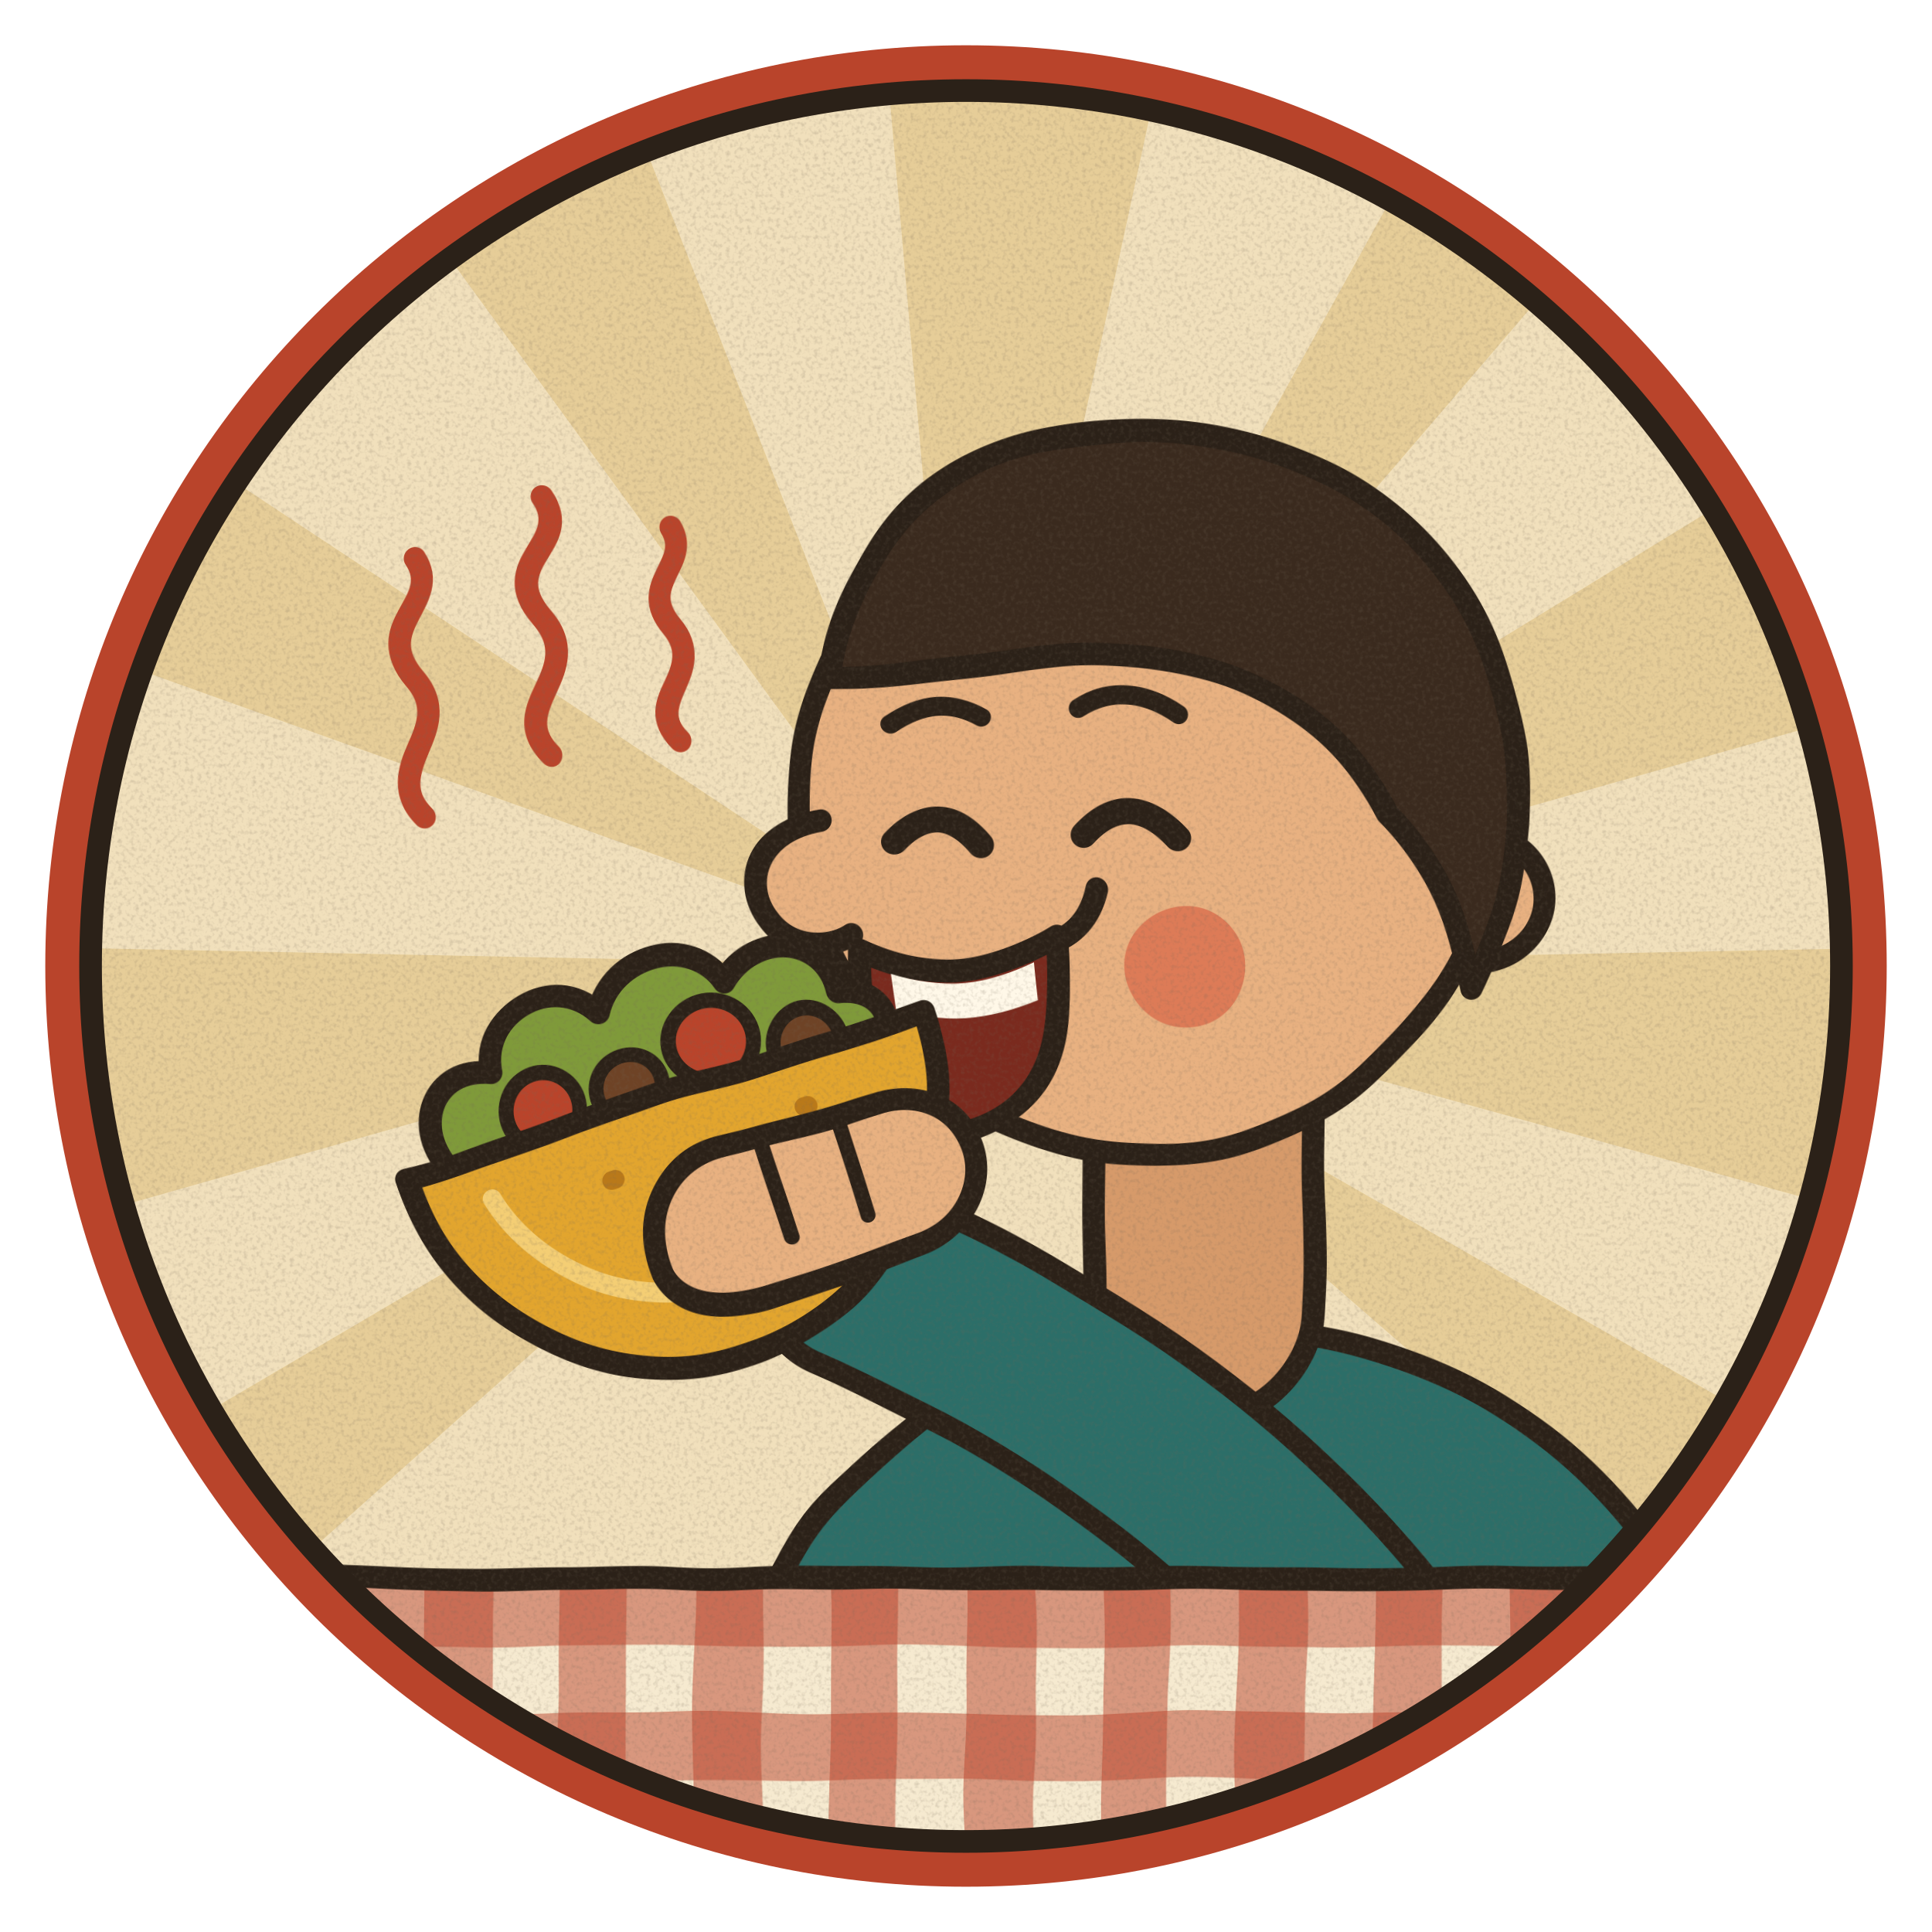
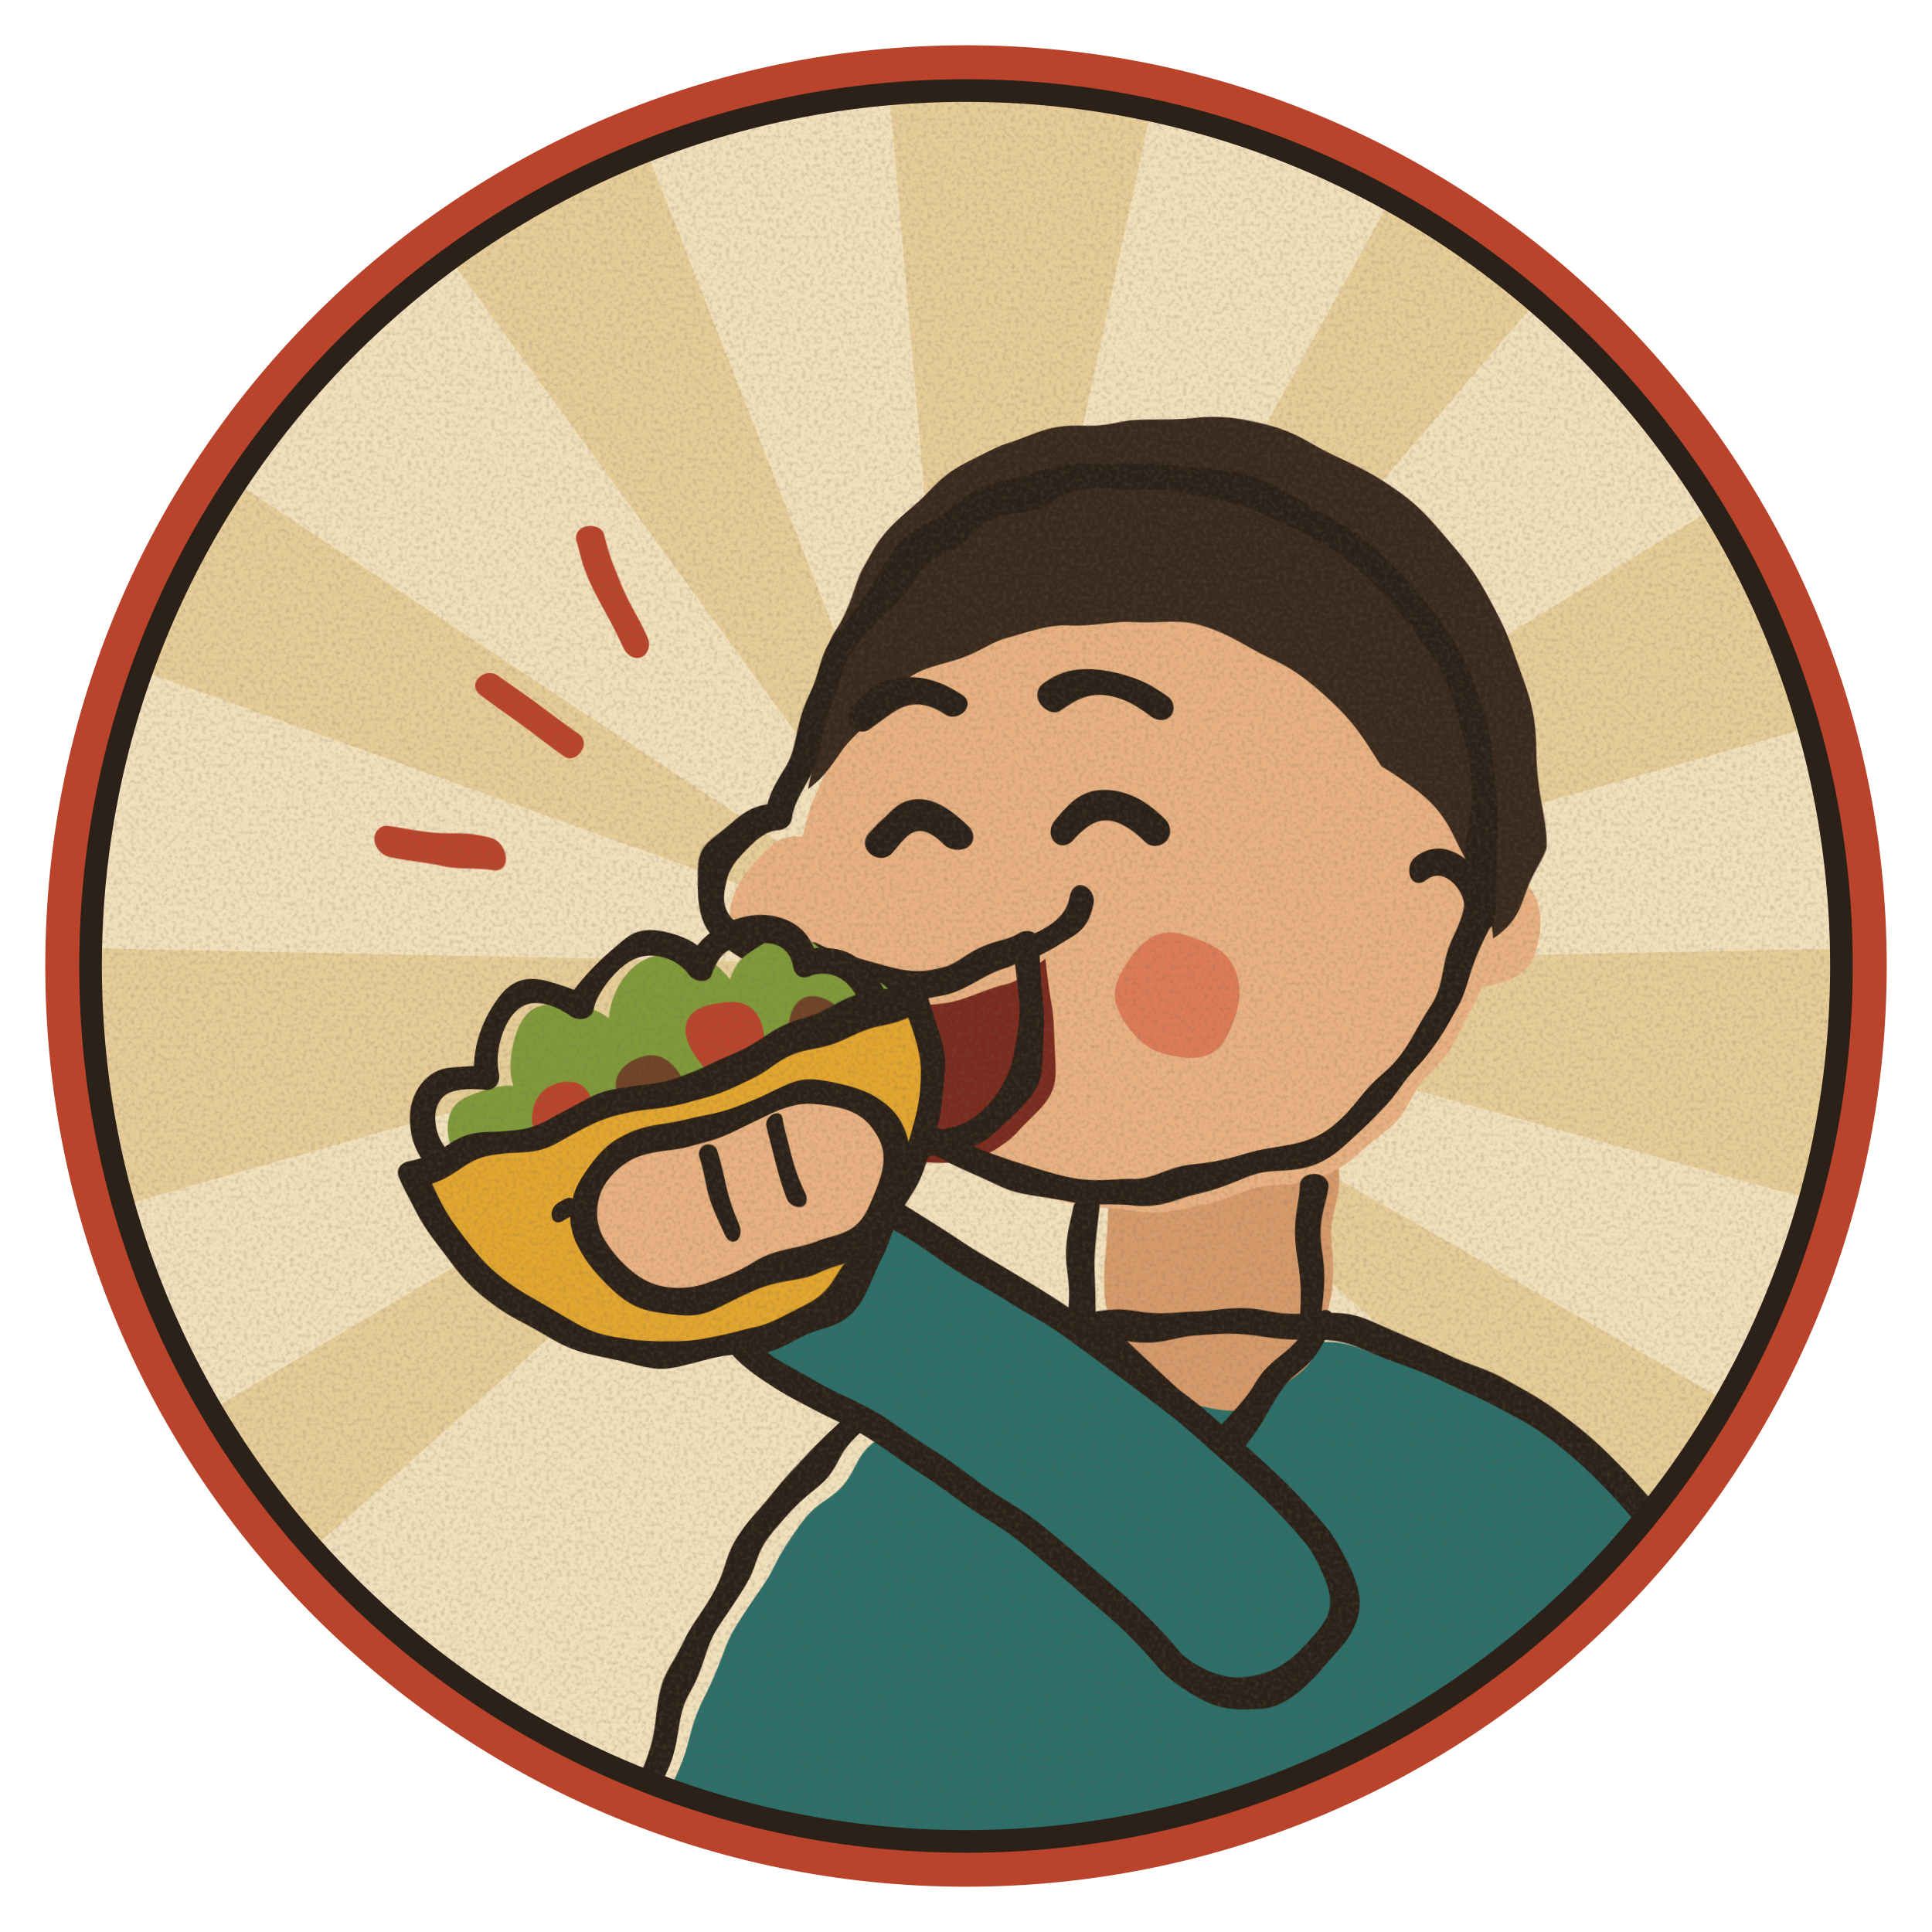
<svg xmlns="http://www.w3.org/2000/svg" viewBox="0 0 512 512" role="img" aria-labelledby="t d">
  <defs>
    <clipPath id="badge">
      <circle cx="256" cy="256" r="232" />
    </clipPath>
    <filter id="ink" x="-5%" y="-5%" width="110%" height="110%">
-       <feTurbulence type="fractalNoise" baseFrequency=".02" numOctaves="2" seed="7" />
-       <feDisplacementMap in="SourceGraphic" scale="3" />
+       <feTurbulence type="fractalNoise" baseFrequency=".03" numOctaves="2" seed="7" />
+       <feDisplacementMap in="SourceGraphic" scale="9" />
    </filter>
    <filter id="grain">
      <feTurbulence type="fractalNoise" baseFrequency=".9" numOctaves="2" seed="3" />
-       <feColorMatrix values="0 0 0 0 .17  0 0 0 0 .13  0 0 0 0 .09  0 0 0 -1.1 .6" />
+       <feColorMatrix values="0 0 0 0 .17  0 0 0 0 .13  0 0 0 0 .09  0 0 0 -1.1 .62" />
    </filter>
-     <pattern id="gingham" width="36" height="36" patternUnits="userSpaceOnUse" patternTransform="translate(4 418)">
-       <rect width="36" height="36" fill="#F6EAD0" />
-       <rect width="18" height="36" fill="#B9442B" opacity=".5" />
-       <rect width="36" height="18" fill="#B9442B" opacity=".5" />
-     </pattern>
-     <path id="arm" d="M372 452C340 404 290 366 226 338" />
+     <path id="shirt" d="M168 520C170 400 240 350 320 350s152 50 152 170Z" />
+     <path id="neck" d="M288 292h60v46a30 30 0 0 1-60 0Z" />
+     <circle id="ear" cx="384" cy="240" r="18" />
+     <path id="head" d="M300 126c56 0 94 42 94 96s-40 94-94 94c-46 0-80-26-90-62-12 0-22-8-22-18s8-18 20-18c6-52 42-92 92-92Z" />
+     <path id="hair" d="M208 204c-2-62 44-98 98-98 60 0 100 48 96 112-4 14-8 22-12 26-4-22-14-38-30-46-16-28-44-40-74-38-30 2-56 14-78 44Z" />
+     <path id="mouth" d="M218 256c16 8 38 6 54-6 6 30-6 52-26 54s-32-18-28-48Z" />
+     <path id="shell" d="M-70 0A70 70 0 0 0 70 0Z" />
+     <path id="lettuce" d="M-62 0c-6-16 6-26 18-20 2-16 22-20 30-8 8-14 30-12 34 2 12-10 30-2 28 12 10 0 14 8 12 14Z" />
+     <path id="arm" d="M330 424C306 396 266 368 216 340" />
+     <path id="hand" d="M158 330c-4-14 4-26 18-30l34-10c14-4 26 4 28 16s-4 22-18 26l-34 10c-14 4-24-2-28-12Z" />
  </defs>
  <circle cx="256" cy="256" r="244" fill="#B9442B" />
  <circle cx="256" cy="256" r="232" fill="#F1E0BC" />
  <g clip-path="url(#badge)">
    <g fill="#E6CD98">
      <path d="M256 256L-40 150V60Z" />
      <path d="M256 256L40-40h100Z" />
      <path d="M256 256L230-40h90Z" />
      <path d="M256 256L420-40h90Z" />
      <path d="M256 256L560 70v100Z" />
      <path d="M256 256L560 250v90Z" />
      <path d="M256 256L-40 250v90Z" />
      <path d="M256 256L-40 430v90Z" />
      <path d="M256 256L560 430v90Z" />
    </g>
-     <g filter="url(#ink)" stroke="#2B2118" stroke-width="6" stroke-linejoin="round" stroke-linecap="round">
-       <path d="M182 520C184 404 248 352 322 352s146 52 148 168Z" fill="#2C6E68" />
-       <path d="M290 296h58v52a29 29 0 0 1-58 0Z" fill="#D69A6A" />
-       <circle cx="392" cy="238" r="17" fill="#E8B181" />
-       <circle cx="304" cy="214" r="92" fill="#E8B181" />
-       <path d="M218 218c-16 2-22 16-14 26 6 8 16 8 22 4" fill="#E8B181" />
-       <path d="M388 232c6-2 10 2 9 8" fill="none" stroke-width="4" />
-       <path d="M220 180C226 132 262 112 306 114c58 2 100 44 96 104-2 18-6 32-12 44-4-18-10-34-22-46-12-24-36-40-66-42-32-2-58 6-82 6Z" fill="#3A2A1E" />
-       <g fill="none">
-         <path d="M236 192q12-9 24-2" stroke-width="5" />
-         <path d="M286 188q13-8 26 1" stroke-width="5" />
-         <path d="M238 224q11-13 22 0" stroke-width="7" />
-         <path d="M288 222q12-13 24 0" stroke-width="7" />
+     <g filter="url(#ink)" stroke-linejoin="round" stroke-linecap="round">
+       <g transform="translate(6 5)">
+         <use href="#shirt" fill="#2C6E68" />
+         <use href="#neck" fill="#D69A6A" />
+         <use href="#ear" fill="#E8B181" />
+         <use href="#head" fill="#E8B181" />
+         <use href="#hair" fill="#3A2A1E" />
+         <circle cx="306" cy="258" r="16" fill="#D9694A" opacity=".75" />
+         <use href="#mouth" fill="#7A2A1E" />
+         <use href="#arm" fill="none" stroke="#2C6E68" stroke-width="46" />
      </g>
-       <circle cx="314" cy="256" r="16" fill="#D9694A" opacity=".75" stroke="none" />
-       <path d="M228 252q26 12 52-4 4 46-24 52-30 4-28-48Z" fill="#7A2A1E" />
-       <path d="M236 258q20 6 38-3l1 10q-20 8-38 2Z" fill="#FFF8E8" stroke="none" />
-       <path d="M278 250q10-3 13-14" fill="none" />
-       <use href="#arm" fill="none" stroke-width="56" />
+       <g fill="none" stroke="#2B2118" stroke-width="7">
+         <use href="#shirt" />
+         <path d="M290 352l32 30 30-30" />
+         <path d="M288 320v28M348 314v34" />
+         <use href="#head" />
+         <path d="M378 232c8-4 16 2 14 12" />
+         <path d="M228 190q14-10 26-2" />
+         <path d="M280 186q14-8 28 2" />
+         <path d="M232 222q10-12 22 0" stroke-width="8" />
+         <path d="M282 220q12-12 24 0" stroke-width="8" />
+         <use href="#mouth" />
+         <path d="M270 252q12-2 16-14" />
+         <use href="#arm" stroke-width="58" />
+       </g>
      <use href="#arm" fill="none" stroke="#2C6E68" stroke-width="44" />
-       <g transform="translate(176 290) rotate(-18)">
-         <path d="M-60 2c-8-16 4-28 18-22 2-16 24-20 32-6 8-14 30-12 34 2 12-10 30-2 28 12 10 2 12 10 8 16Z" fill="#7F9A3A" />
-         <circle cx="-32" cy="-6" r="10" fill="#B9442B" stroke-width="4" />
-         <circle cx="16" cy="-10" r="11" fill="#B9442B" stroke-width="4" />
-         <circle cx="-8" cy="-4" r="9" fill="#6E4326" stroke-width="4" />
-         <circle cx="40" cy="-2" r="9" fill="#6E4326" stroke-width="4" />
-         <path d="M-72 0A72 72 0 0 0 72 0Z" fill="#E2A52E" />
-         <path d="M-52 12A54 54 0 0 0 -8 52" fill="none" stroke="#F4CE74" stroke-width="5" />
-         <path d="M-20 18h1M10 30h1M34 14h1M-2 46h1" fill="none" stroke="#B9791A" stroke-width="5" />
+       <g transform="translate(176 288) rotate(-20)">
+         <g transform="translate(6 5)">
+           <use href="#lettuce" fill="#7F9A3A" />
+           <circle cx="-34" cy="-8" r="9" fill="#B9442B" />
+           <circle cx="14" cy="-12" r="10" fill="#B9442B" />
+           <circle cx="-10" cy="-8" r="8" fill="#6E4326" />
+           <circle cx="38" cy="-4" r="8" fill="#6E4326" />
+         </g>
+         <g fill="none" stroke="#2B2118" stroke-width="7">
+           <use href="#lettuce" />
+           <use href="#shell" fill="#E2A52E" />
+           <path d="M-36 24h2M-6 42h2M24 22h2M0 14h2" stroke-width="6" />
+         </g>
      </g>
-       <path d="M176 338c-6-16 2-30 16-34l40-12c12-4 22 2 26 12s-2 22-14 26l-40 14c-12 4-24 2-28-6Z" fill="#E8B181" />
-       <path d="M202 304l8 24M222 298l8 24" fill="none" stroke-width="4" />
-       <g fill="none" stroke="#B9442B" stroke-width="6">
-         <path d="M112 216c-12-12 10-22-2-36s8-20 0-32" />
-         <path d="M146 200c-12-12 10-22-2-36s8-20 0-32" />
-         <path d="M180 196c-10-10 8-18-2-30s6-16 0-26" />
-       </g>
-       <rect x="0" y="418" width="512" height="100" fill="url(#gingham)" />
+       <use href="#hand" fill="#E8B181" stroke="#2B2118" stroke-width="7" />
+       <path d="M186 304l8 22M206 298l8 22" fill="none" stroke="#2B2118" stroke-width="5" />
+       <path d="M150 196l-22-16M168 170l-10-26M132 228l-28-4" fill="none" stroke="#B9442B" stroke-width="7" />
    </g>
-     <rect width="512" height="512" filter="url(#grain)" opacity=".45" />
+     <rect width="512" height="512" filter="url(#grain)" opacity=".5" />
  </g>
  <circle cx="256" cy="256" r="232" fill="none" stroke="#2B2118" stroke-width="6" />
</svg>
